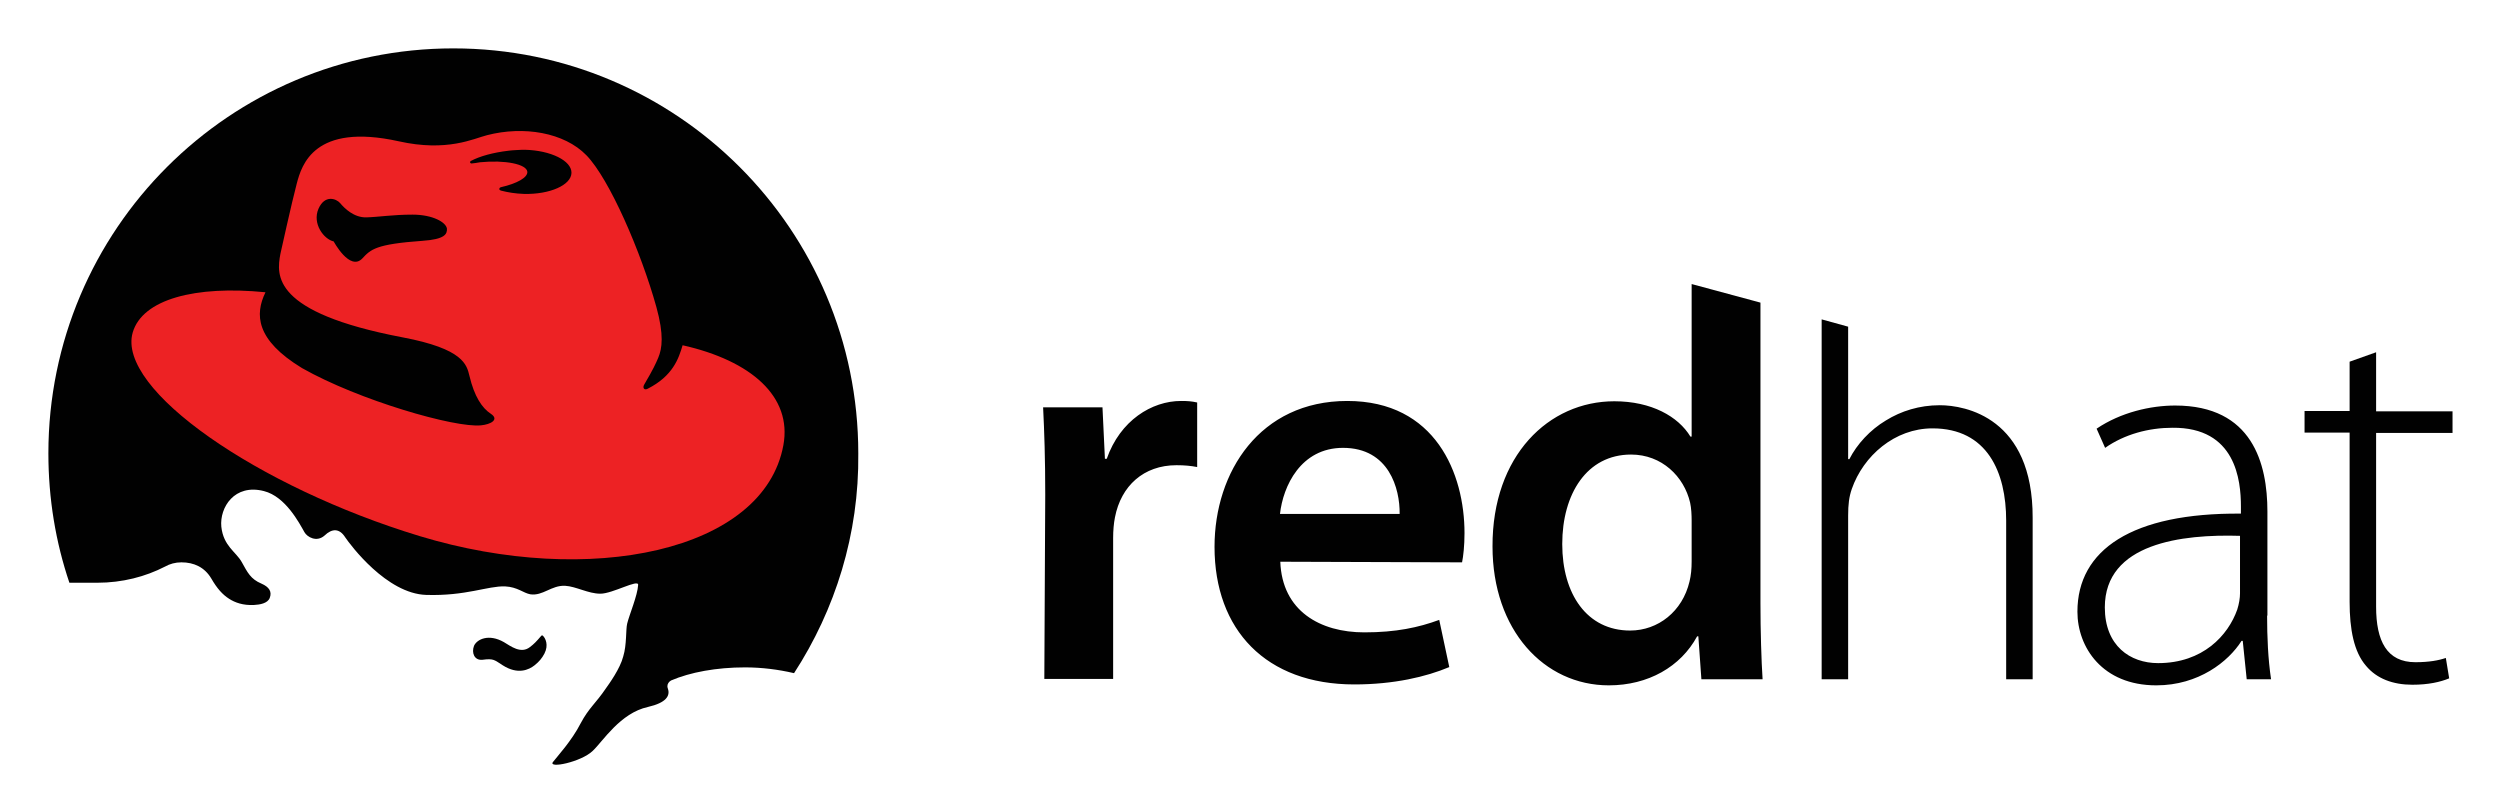
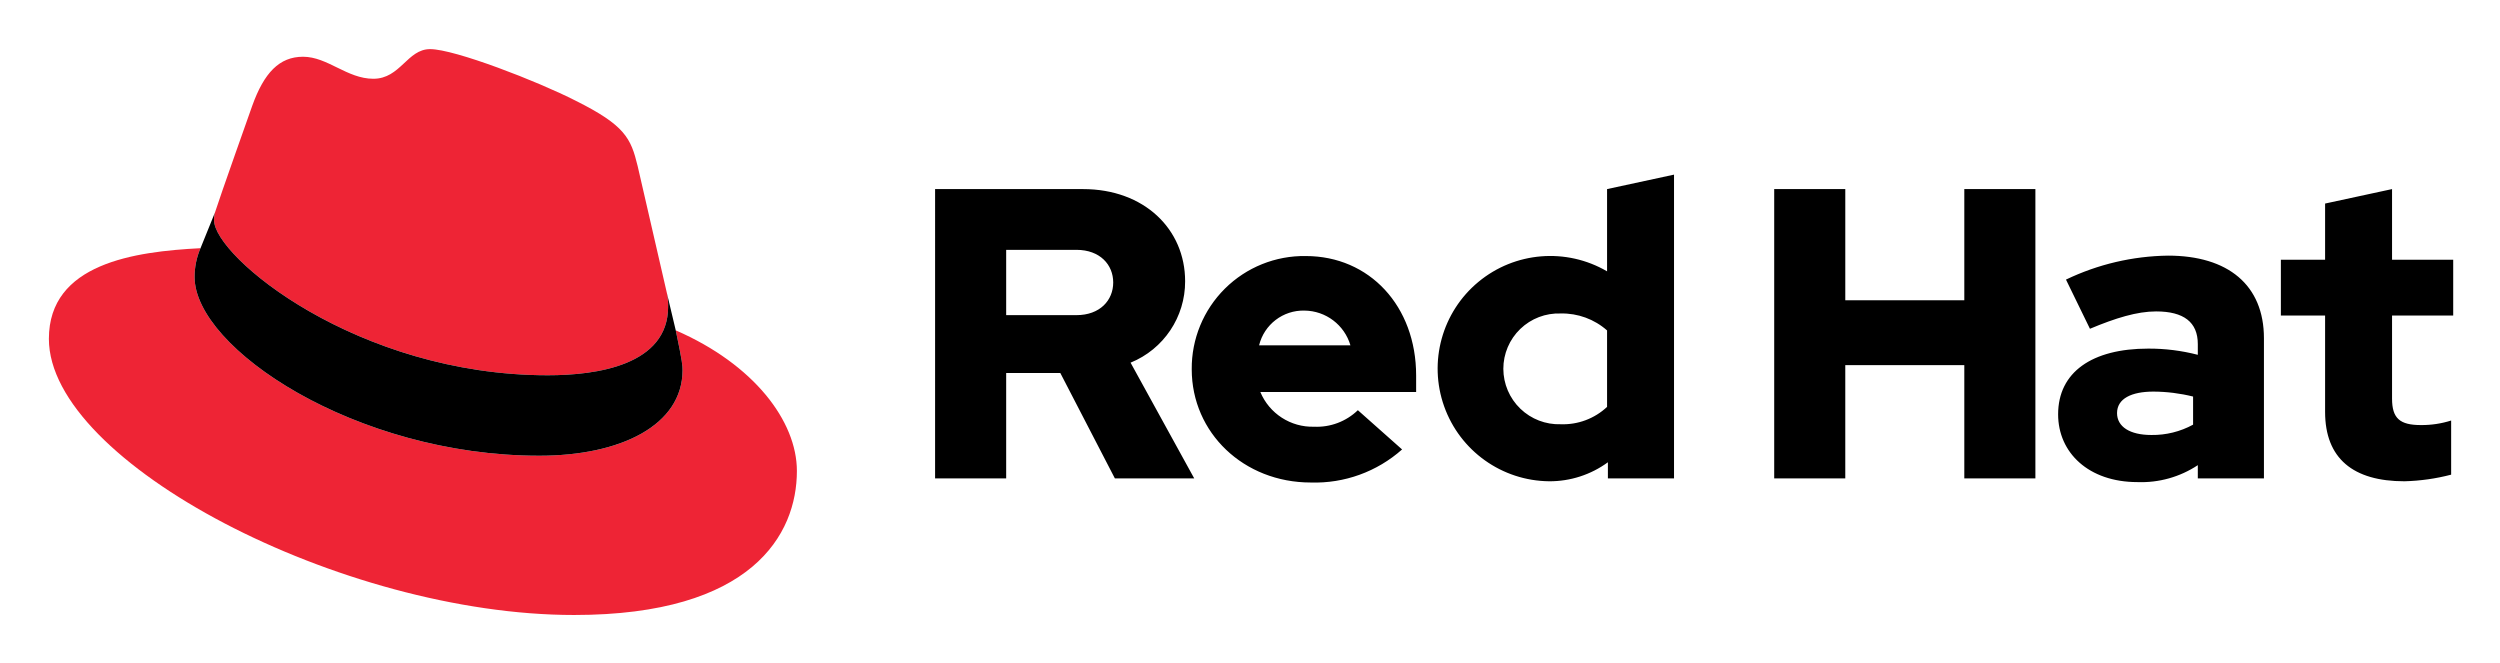
- <svg xmlns="http://www.w3.org/2000/svg" role="img" viewBox="-10.79 -10.29 821.08 266.58">
-   <style>svg {enable-background:new 0 0 800 246.2}</style>
-   <style>.st0{fill-rule:evenodd;clip-rule:evenodd;fill:#010101}</style>
-   <path d="M250 210.8c-5.1-1.2-10.6-1.9-16.1-1.9-9.4 0-18 1.6-24.3 4.3-.7.4-1.2 1.1-1.2 1.9 0 .3.1.6.2.9.7 2.2-.5 4.5-6.6 5.9-9.1 2-14.8 11.3-18.1 14.4-3.8 3.7-14.7 5.9-13.1 3.7 1.3-1.7 6.2-7 9.1-12.7 2.7-5.1 5-6.6 8.3-11.5 1-1.4 4.7-6.5 5.7-10.5 1.2-3.9.8-8.8 1.3-10.8.7-2.9 3.4-9.2 3.6-12.7.1-2-8.4 2.9-12.4 2.9s-8-2.4-11.6-2.6c-4.5-.2-7.3 3.4-11.4 2.8-2.3-.4-4.2-2.4-8.3-2.6-5.7-.2-12.8 3.2-25.9 2.8-13-.4-24.9-16.4-26.6-18.9-1.9-3-4.3-3-6.8-.6-2.6 2.3-5.7.5-6.6-1.1-1.7-3-6.2-11.7-13.3-13.5-9.7-2.5-14.6 5.4-14 11.7.7 6.4 4.8 8.2 6.7 11.6 1.9 3.4 2.9 5.6 6.5 7.1 2.5 1.1 3.5 2.6 2.7 4.7-.7 1.8-3.3 2.2-5.1 2.3-3.7.2-6.3-.8-8.2-2-2.2-1.4-4-3.4-5.9-6.7-2.2-3.7-5.7-5.3-9.8-5.3-2 0-3.8.5-5.4 1.4-6.4 3.3-14 5.3-22.2 5.3H12c-4.5-13.3-6.9-27.6-6.9-42.5 0-73.5 59.6-133 133-133 73.5 0 133 59.6 133 133 .3 26.6-7.6 51.4-21.1 72.2z" class="st0" />
-   <path d="M167.6 198.6c.7.7 1.9 2.9.4 5.8-.8 1.5-1.7 2.6-3.2 3.8-1.9 1.5-5.5 3.2-10.5 0-2.7-1.7-2.9-2.3-6.6-1.8-2.7.3-3.7-2.3-2.8-4.6 1-2.2 4.9-4 9.8-1.2 2.2 1.3 5.6 4 8.6 1.6 1.3-1 2-1.7 3.7-3.7.1-.1.2-.1.3-.1.2.1.3.1.3.2z" class="st0" />
-   <path fill="#ed2224" fill-rule="evenodd" d="M213.4 103.1c-1.3 4.4-3.2 10.1-11.5 14.3-1.2.6-1.7-.4-1.1-1.4 3.1-5.3 3.7-6.7 4.6-8.8 1.3-3.1 1.9-7.5-.6-16.6-5-18-15.4-42.1-23-49.9-7.3-7.5-20.6-9.7-32.6-6.6-4.4 1.1-13.1 5.6-29.1 2-27.7-6.1-31.8 7.8-33.4 13.8-1.6 6-5.4 23.2-5.4 23.2-1.3 7-2.9 19.2 40.1 27.4 20.1 3.8 21.1 9 22 12.7 1.6 6.7 4.1 10.5 7 12.4 2.9 1.9 0 3.5-3.2 3.8-8.5.9-40.1-8.2-58.8-18.8-15.3-9.3-15.5-17.7-12-24.9C53.3 83.4 36 88 32.8 98.9c-5.4 18.7 41.2 50.8 94.3 66.9 55.7 16.9 113 5.1 119.4-29.9 2.9-15.9-10.5-27.7-33.1-32.8z" clip-rule="evenodd" />
-   <path d="M128 68.8c-15.4 1.1-17 2.8-19.8 5.8-4.1 4.3-9.4-5.6-9.4-5.6-3.2-.7-7.1-5.8-5-10.7 2.1-4.8 5.9-3.3 7.1-1.9 1.5 1.8 4.6 4.8 8.6 4.7 4-.1 8.7-.9 15.2-.9 6.6 0 11 2.5 11.3 4.6.1 1.8-.7 3.5-8 4zm16.1-25.4c-.3 0-.5-.2-.5-.4s.1-.3.2-.4c3-1.6 7.4-2.8 12.5-3.4 1.5-.2 3-.2 4.5-.3h.8c8.5.2 15.4 3.6 15.3 7.6-.1 4-7.1 7.1-15.6 6.9-2.8-.1-5.3-.5-7.6-1.1-.3-.1-.5-.3-.5-.5 0-.3.2-.5.5-.6 5.3-1.2 8.9-3.2 8.7-5.1-.3-2.5-7.3-3.9-15.5-3.1-1 .2-1.9.3-2.8.4zm188.4 108.8c0-11.9-.3-20.7-.7-28.7h19.5l.8 16.9h.6c4.4-12.6 14.8-19 24.4-19 2.2 0 3.5.1 5.3.5v21.2c-2.1-.4-4.1-.6-6.8-.6-10.8 0-18.2 6.8-20.2 17.1-.4 2-.6 4.4-.6 6.8v46.3h-22.6l.3-60.5zm77.2 22c.6 16.2 13.1 23.2 27.6 23.2 10.4 0 17.8-1.6 24.6-4.1l3.3 15.5c-7.6 3.2-18.2 5.7-31.2 5.7-29 0-45.9-17.9-45.9-45.2 0-24.6 14.9-47.9 43.6-47.9 29 0 38.5 23.9 38.5 43.4 0 4.2-.4 7.6-.8 9.6l-59.7-.2zm39.2-15.7c.1-8.3-3.5-21.7-18.6-21.7-13.9 0-19.7 12.6-20.7 21.7h39.3zm284.9 33.4c0 7 .3 14.2 1.3 20.9h-8l-1.3-12.6h-.4c-4.3 6.8-14.1 14.6-28 14.6-17.7 0-25.9-12.5-25.9-24.2 0-20.3 17.9-32.5 53.7-32.2v-2.3c0-8.7-1.7-26.1-22.5-25.9-7.7 0-15.7 2.1-22.1 6.6l-2.8-6.3c8-5.4 17.8-7.6 25.8-7.6 25.4 0 30.3 19.1 30.3 34.8v34.2h-.1zm-8.8-26.2c-19.2-.6-44.5 2.4-44.5 23.5 0 12.6 8.3 18.3 17.5 18.3 14.7 0 23-9.1 26-17.6.6-1.9.9-3.8.9-5.3v-18.9h.1zm44.6-60.3v19.4h25.1v7.1h-25.1V189c0 11.2 3.5 18.2 12.9 18.2 4.5 0 7.7-.6 10-1.4l1.1 6.7c-2.9 1.2-6.8 2.1-12.1 2.1-6.4 0-11.7-2-15.2-6.2-4-4.6-5.4-12-5.4-21v-55.6h-14.8v-7.1h14.8v-16.2l8.7-3.1zm-143.3 17.4c-6.7 0-12.7 1.9-17.7 5-5.2 3.1-9.5 7.8-12 12.7h-.4V97l-8.7-2.4v118.2h8.7V159c0-3.6.3-6.1 1.2-8.7 3.8-10.9 14.1-19.9 26.5-19.9 18 0 24.2 14.4 24.2 30.3v52.1h8.7v-53c.1-32.9-22.1-37-30.5-37zm-58.9-33.7L544.8 83v50.1h-.4c-4-6.6-12.8-11.6-25-11.6-21.5 0-40.1 17.8-40 47.7 0 27.4 16.9 45.6 38.2 45.6 12.9 0 23.6-6.1 29-16.1h.4l1 14.1h20.1c-.4-6.1-.7-15.9-.7-25V89.1zm-22.6 85c0 2.4-.2 4.6-.7 6.6-2.3 9.8-10.3 16.1-19.5 16.1-14.2 0-22.3-12-22.3-28.4 0-16.5 8.1-29.4 22.6-29.4 10.1 0 17.4 7.2 19.4 15.8.4 1.8.5 4.1.5 5.9v13.4z" class="st0" />
+ <svg xmlns="http://www.w3.org/2000/svg" role="img" viewBox="-3.83 68.42 407.16 107.91">
+   <style>svg {enable-background:new 0 0 1400 980}</style>
+   <path fill="none" d="M0 0h400v245H0z" pointer-events="none" />
+   <path fill="#ee2435" d="M85.393 129.537c8.003 0 19.592-1.657 19.592-11.176a9.055 9.055 0 0 0-.199-2.19l-4.767-20.712c-1.105-4.553-2.07-6.623-10.072-10.624-6.209-3.172-19.73-8.415-23.73-8.415-3.726 0-4.828 4.828-9.244 4.828-4.276 0-7.45-3.587-11.45-3.587-3.863 0-6.348 2.621-8.279 8.003 0 0-5.381 15.175-6.07 17.382a3.996 3.996 0 0 0-.143 1.243c0 5.898 23.229 25.248 54.362 25.248m20.833-7.313c1.105 5.243 1.105 5.794 1.105 6.484 0 8.969-10.073 13.934-23.316 13.934-29.94 0-56.153-17.52-56.153-29.11a11.795 11.795 0 0 1 .965-4.69c-10.761.551-24.696 2.482-24.696 14.762 0 20.142 47.737 44.976 85.54 44.976 28.973 0 36.284-13.106 36.284-23.453 0-8.142-7.036-17.384-19.729-22.903" class="cls-1" />
+   <path d="M106.226 122.224c1.105 5.243 1.105 5.794 1.105 6.484 0 8.969-10.073 13.934-23.316 13.934-29.94 0-56.153-17.52-56.153-29.11a11.795 11.795 0 0 1 .965-4.69l2.346-5.796a3.996 3.996 0 0 0-.142 1.243c0 5.898 23.229 25.248 54.362 25.248 8.003 0 19.592-1.657 19.592-11.176a9.055 9.055 0 0 0-.199-2.19zm268.618 13.271c0 7.606 4.578 11.308 12.923 11.308a33.429 33.429 0 0 0 7.607-1.077v-8.818a15.845 15.845 0 0 1-4.915.74c-3.432 0-4.71-1.076-4.71-4.307v-13.529h9.96v-9.086h-9.96v-11.51l-10.905 2.356v9.154h-7.202v9.086h7.202zm-33.884.202c0-2.356 2.356-3.5 5.923-3.5a27.363 27.363 0 0 1 6.462.807v4.577a13.76 13.76 0 0 1-6.798 1.683c-3.5 0-5.587-1.346-5.587-3.567m3.327 11.24a16.662 16.662 0 0 0 9.827-2.76v2.154h10.77v-22.817c0-8.683-5.857-13.461-15.616-13.461a39.622 39.622 0 0 0-16.625 3.903l3.904 8.01c4.173-1.75 7.673-2.827 10.769-2.827 4.51 0 6.798 1.75 6.798 5.317v1.75a31.616 31.616 0 0 0-8.077-1.01c-9.154 0-14.673 3.837-14.673 10.703 0 6.26 4.98 11.038 12.923 11.038m-59.163-.606H296.7V127.89h19.385v18.442h11.577V99.216h-11.577v18.106h-19.384V99.216h-11.577zm-44.115-17.836a9.016 9.016 0 0 1 9.356-9.02 11.031 11.031 0 0 1 7.538 2.76v12.452a10.476 10.476 0 0 1-7.538 2.827 9.056 9.056 0 0 1-9.356-9.02m17.029 17.837h10.77v-49.47l-10.905 2.355v13.394a18.347 18.347 0 1 0-9.423 34.193 16.058 16.058 0 0 0 9.558-3.097zm-49.403-27.327a7.875 7.875 0 0 1 7.471 5.654h-14.875a7.415 7.415 0 0 1 7.404-5.654m-18.375 9.558c0 10.366 8.48 18.442 19.384 18.442a21.365 21.365 0 0 0 14.875-5.384l-7.201-6.394a9.644 9.644 0 0 1-7.135 2.692 9.201 9.201 0 0 1-8.75-5.654h25.375v-2.692c0-11.308-7.606-19.452-17.971-19.452a18.289 18.289 0 0 0-18.577 18.442m-18.778-19.452c3.836 0 5.99 2.423 5.99 5.318s-2.154 5.317-5.99 5.317H160.04V109.11zm-23.02 37.221h11.578v-17.163h8.817l8.885 17.163h12.923l-10.366-18.846a14.255 14.255 0 0 0 8.885-13.26c0-8.48-6.664-15.009-16.625-15.009h-24.096z" />
</svg>
